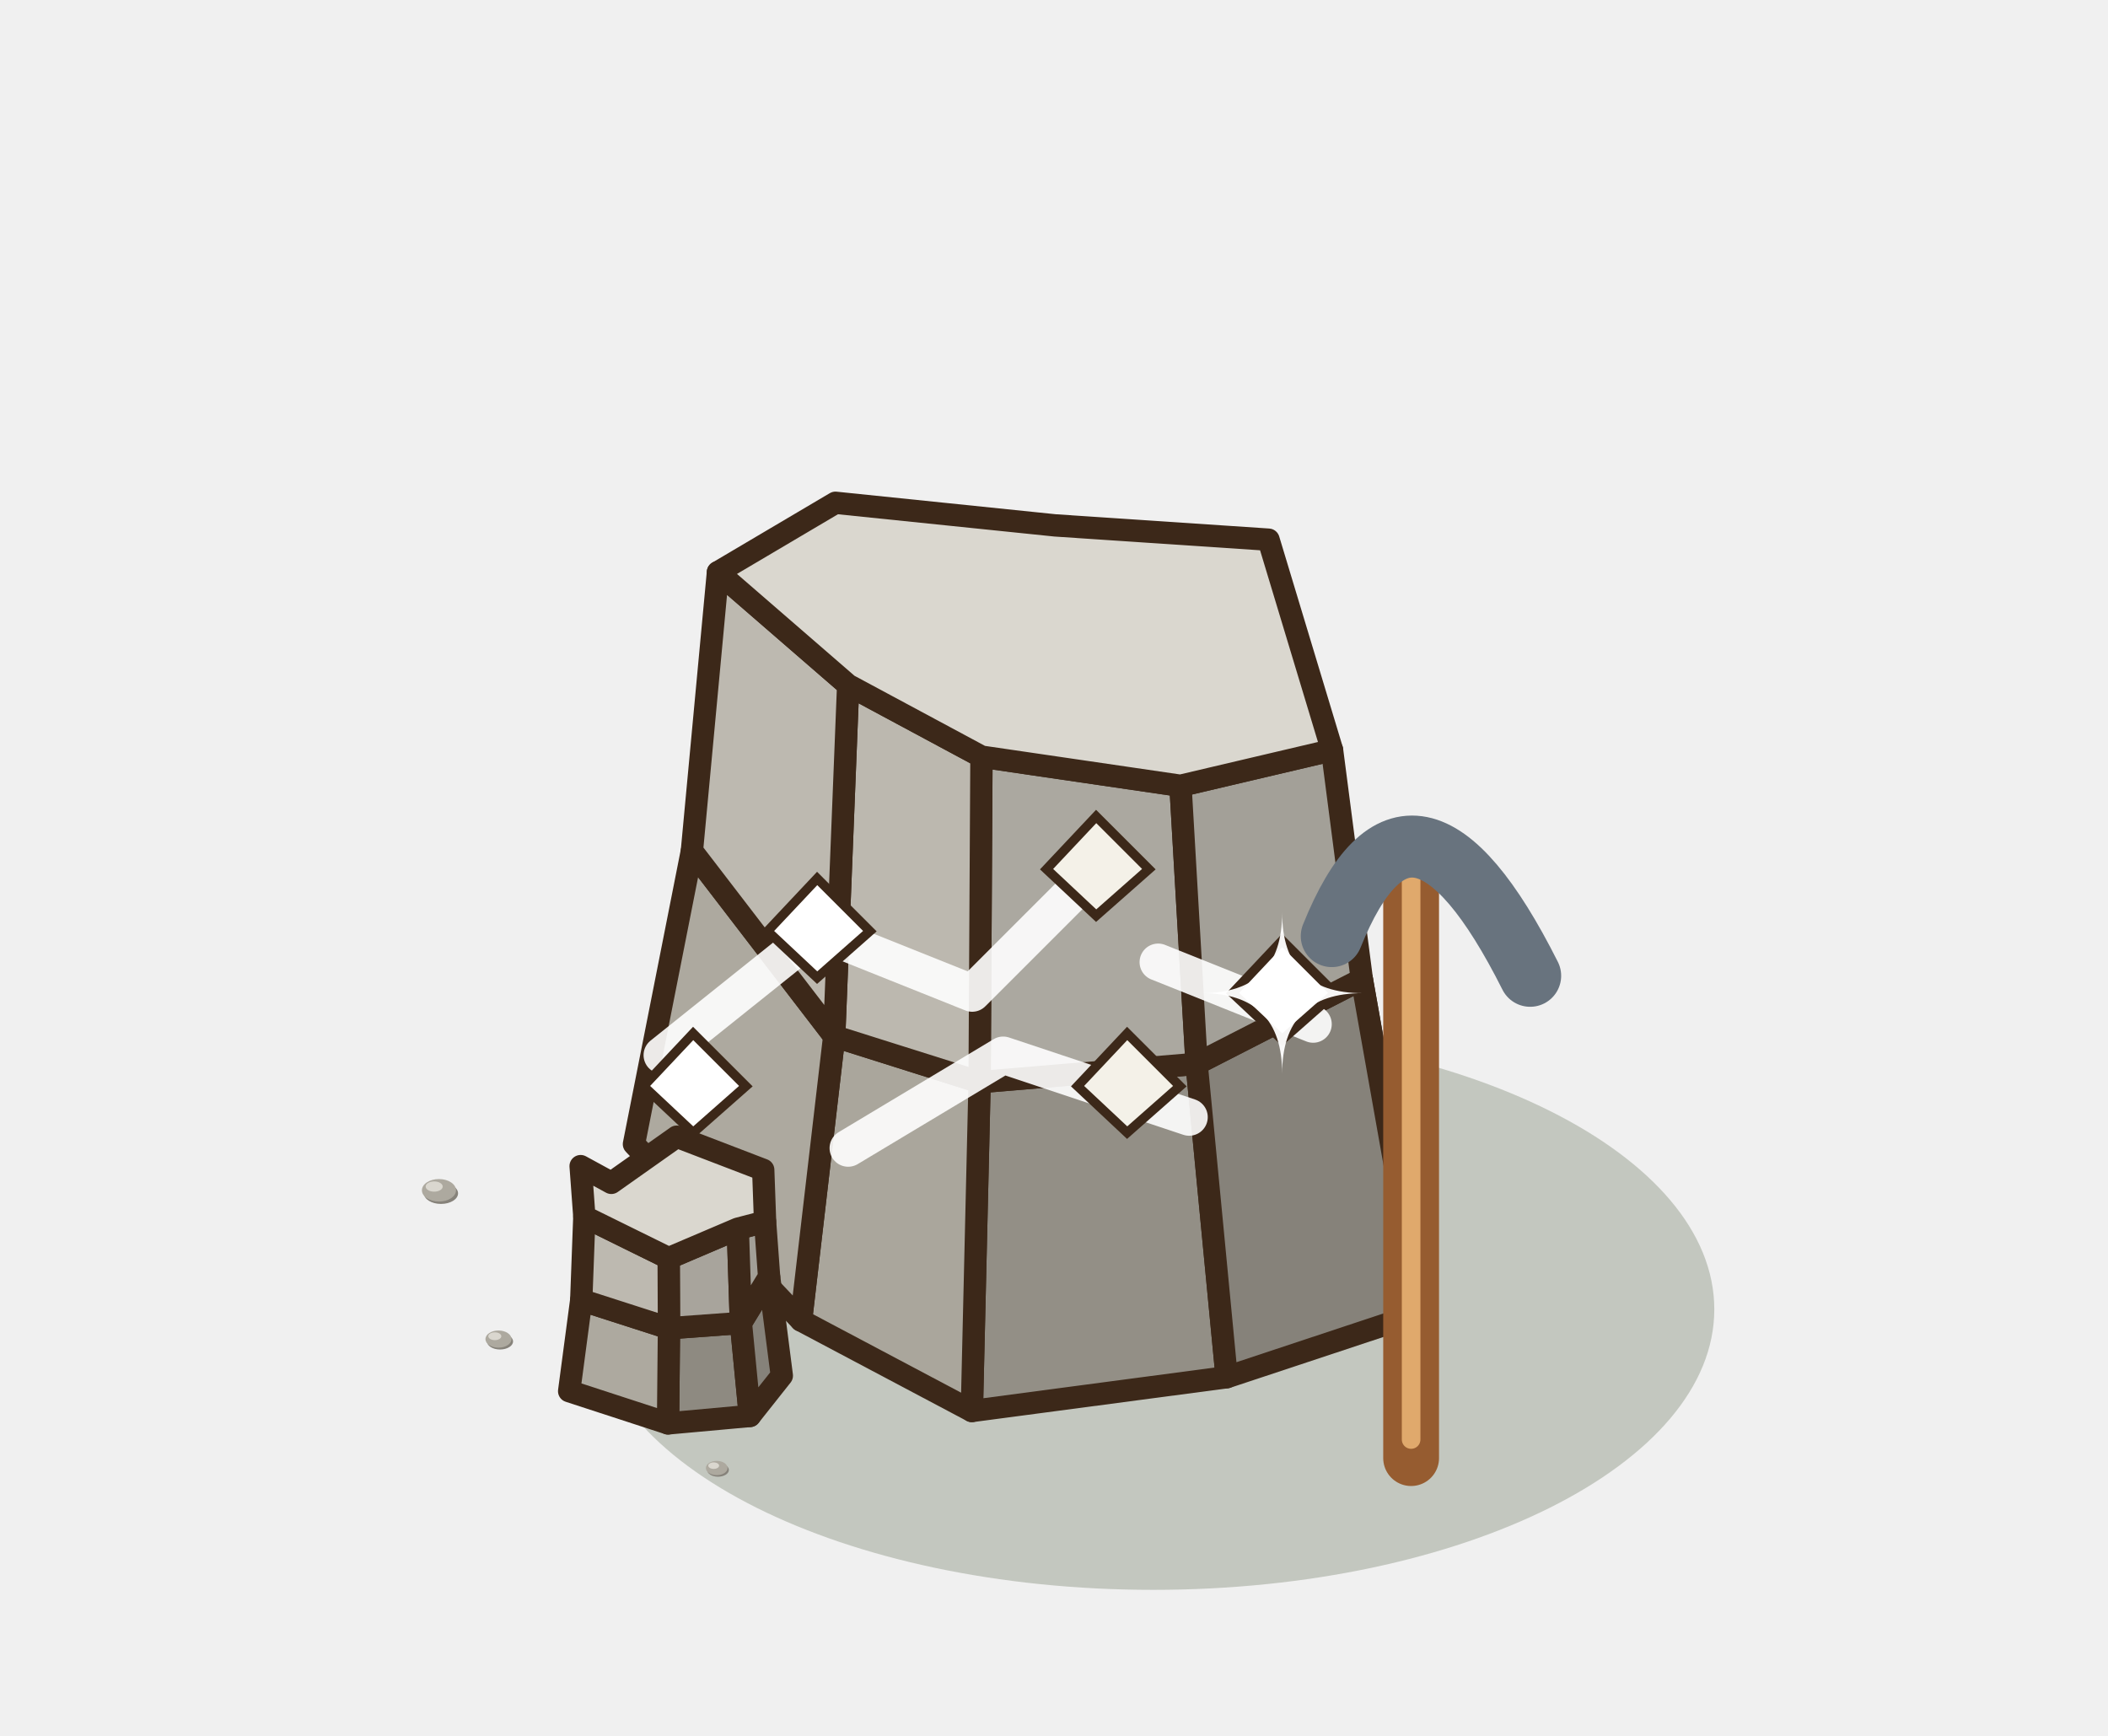
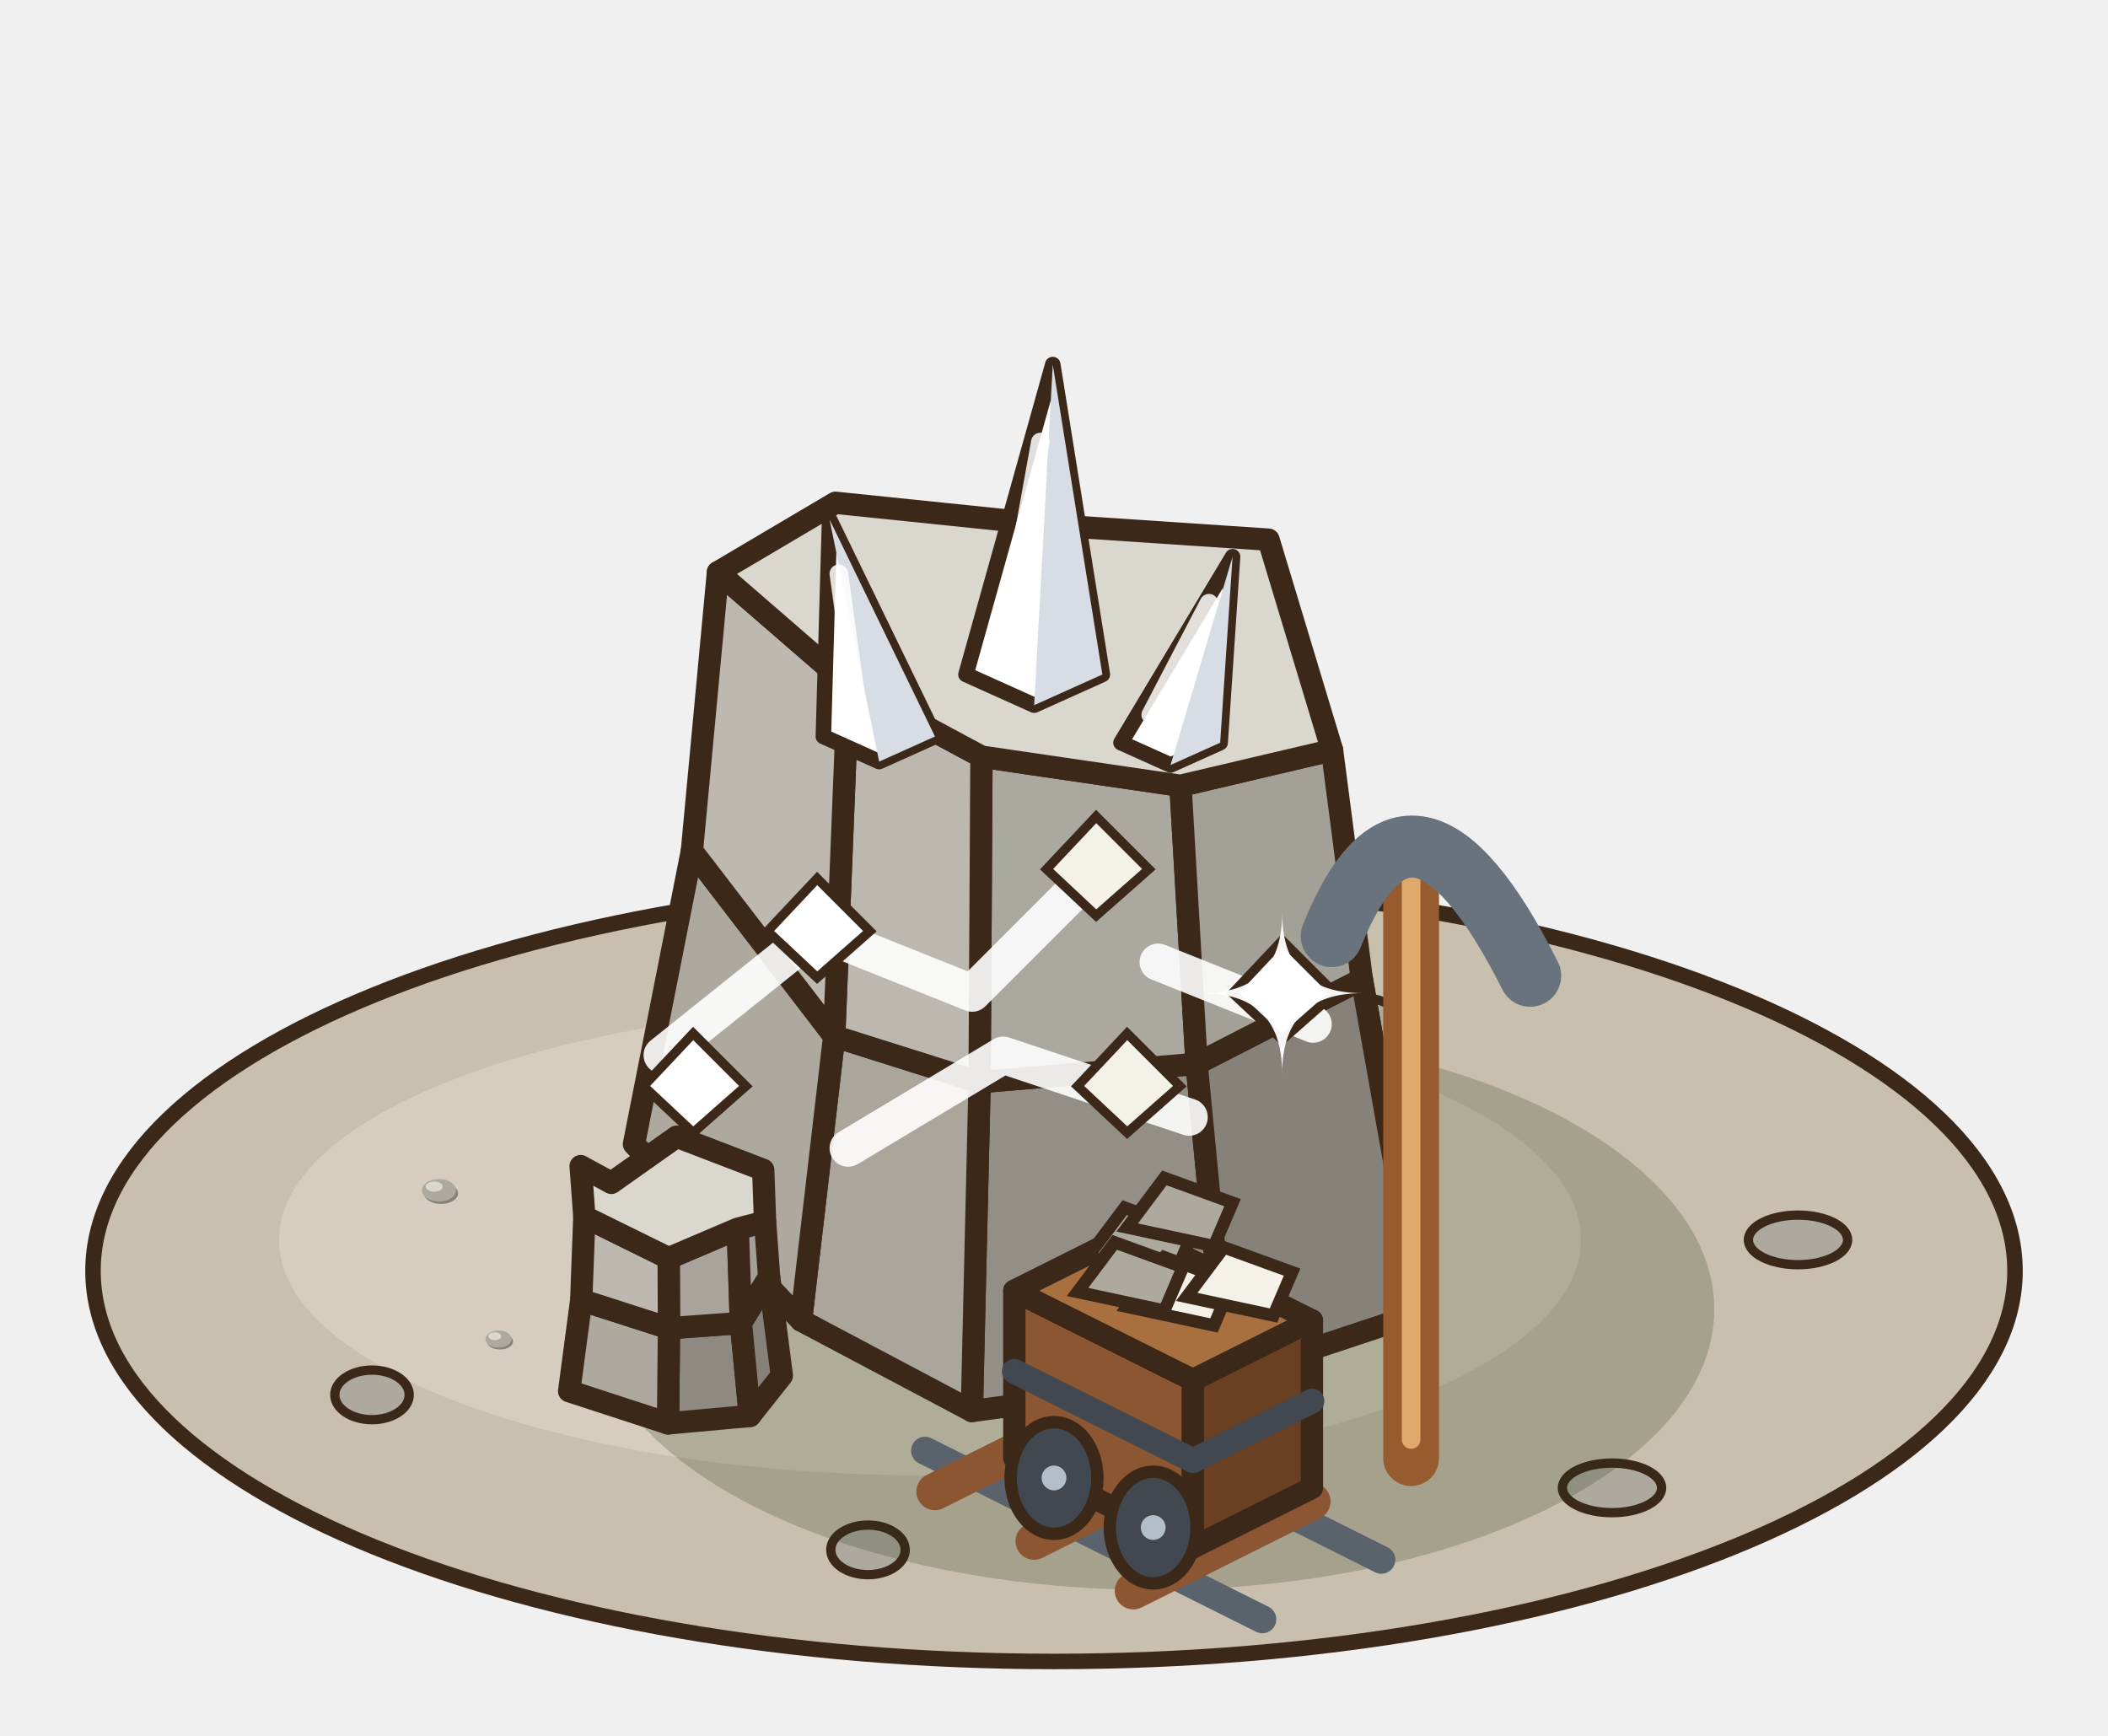
<svg xmlns="http://www.w3.org/2000/svg" width="85" height="70" viewBox="-42.5 -50 85 70">
  <g transform="scale(1.25)">
+     <ellipse cx="0" cy="1" rx="31" ry="12.6" fill="#C9BFAE" stroke="#3C2819" stroke-width="0.5" />
+     <ellipse cx="-4" cy="0" rx="21" ry="7.6" fill="#D6CDBE" />
+     <ellipse cx="-22" cy="5" rx="1.2" ry="0.8" fill="#ADA99F" stroke="#3C2819" stroke-width="0.3" />
+     <ellipse cx="18" cy="8" rx="1.6" ry="0.8" fill="#ADA99F" stroke="#3C2819" stroke-width="0.3" />
+     <ellipse cx="-6" cy="10" rx="1.2" ry="0.8" fill="#ADA99F" stroke="#3C2819" stroke-width="0.3" />
+     <ellipse cx="24" cy="0" rx="1.6" ry="0.8" fill="#ADA99F" stroke="#3C2819" stroke-width="0.3" />
+     <ellipse cx="10" cy="-7" rx="1.2" ry="0.8" fill="#ADA99F" stroke="#3C2819" stroke-width="0.3" />
    <ellipse cx="3.2" cy="2.24" rx="18.1" ry="9.05" fill="rgba(40,55,20,0.22)" />
    <polygon points="5.57,4.43 -2.65,5.52 -2.4,-5.09 4.6,-5.68" fill="#938f86" stroke="#3C2819" stroke-width="0.72" stroke-linejoin="round" />
    <polygon points="-2.65,5.52 -8.16,2.6 -7.09,-6.57 -2.4,-5.09" fill="#aaa69c" stroke="#3C2819" stroke-width="0.72" stroke-linejoin="round" />
    <polygon points="-8.16,2.6 -13.55,-3.09 -11.68,-12.55 -7.09,-6.57" fill="#ada99f" stroke="#3C2819" stroke-width="0.72" stroke-linejoin="round" />
    <polygon points="9.22,-3.68 11.84,2.35 9.93,-8.41 7.7,-13.01" fill="#86827a" stroke="#3C2819" stroke-width="0.72" stroke-linejoin="round" />
    <polygon points="11.84,2.35 5.57,4.43 4.6,-5.68 9.93,-8.41" fill="#86827a" stroke="#3C2819" stroke-width="0.72" stroke-linejoin="round" />
    <polygon points="4.6,-5.68 -2.4,-5.09 -2.34,-15.59 4.08,-14.65" fill="#aba8a0" stroke="#3C2819" stroke-width="0.72" stroke-linejoin="round" />
    <polygon points="-2.4,-5.09 -7.09,-6.57 -6.64,-17.9 -2.34,-15.59" fill="#bcb8af" stroke="#3C2819" stroke-width="0.72" stroke-linejoin="round" />
    <polygon points="-7.09,-6.57 -11.68,-12.55 -10.84,-21.54 -6.64,-17.9" fill="#bdb9b0" stroke="#3C2819" stroke-width="0.72" stroke-linejoin="round" />
    <polygon points="9.93,-8.41 4.6,-5.68 4.08,-14.65 8.97,-15.8" fill="#a3a098" stroke="#3C2819" stroke-width="0.72" stroke-linejoin="round" />
    <polygon points="4.08,-14.65 -2.34,-15.59 -6.64,-17.9 -10.84,-21.54 -7.05,-23.78 0.04,-23.05 6.92,-22.59 8.97,-15.8" fill="#DAD7CF" stroke="#3C2819" stroke-width="0.72" stroke-linejoin="round" />
    <polyline points="-12.64,-5.96 -7.64,-9.96 -2.64,-7.96 1.36,-11.96" fill="none" stroke="#FFFFFF" stroke-width="1.2" stroke-linejoin="round" stroke-linecap="round" opacity=".9" />
    <polyline points="-6.64,-2.96 -1.64,-5.96 4.36,-3.96" fill="none" stroke="#FFFFFF" stroke-width="1.2" stroke-linejoin="round" stroke-linecap="round" opacity=".9" />
    <polyline points="3.36,-8.96 8.36,-6.96" fill="none" stroke="#FFFFFF" stroke-width="1.2" stroke-linejoin="round" stroke-linecap="round" opacity=".9" />
    <polygon points="-7.64,-11.66 -5.94,-9.96 -7.64,-8.46 -9.24,-9.96" fill="#FFFFFF" stroke="#3C2819" stroke-width="0.3" />
    <polygon points="2.36,-6.66 4.06,-4.96 2.36,-3.46 0.76,-4.96" fill="#F4F1E8" stroke="#3C2819" stroke-width="0.3" />
    <polygon points="-11.64,-6.66 -9.94,-4.96 -11.64,-3.46 -13.24,-4.96" fill="#FFFFFF" stroke="#3C2819" stroke-width="0.3" />
    <polygon points="1.36,-13.66 3.06,-11.96 1.36,-10.46 -0.24,-11.96" fill="#F4F1E8" stroke="#3C2819" stroke-width="0.3" />
    <polygon points="7.36,-9.66 9.06,-7.96 7.36,-6.46 5.76,-7.96" fill="#FFFFFF" stroke="#3C2819" stroke-width="0.3" />
+     <polygon points="-7.44,-16.24 -5.64,-15.43 -3.84,-16.24 -7.24,-23.24" fill="#FFFFFF" stroke="#3C2819" stroke-width="0.5" stroke-linejoin="round" />
+     <polygon points="-5.64,-15.43 -3.84,-16.24 -7.24,-23.24" fill="#D8DCE4" />
+     <line x1="-6.36" y1="-17.29" x2="-6.94" y2="-21.49" stroke="rgba(255,255,255,.85)" stroke-width="0.6" stroke-linecap="round" />
+     <polygon points="-2.84,-18.24 -0.64,-17.25 1.56,-18.24 -0.04,-28.24" fill="#FFFFFF" stroke="#3C2819" stroke-width="0.5" stroke-linejoin="round" />
+     <polygon points="-0.64,-17.25 1.56,-18.24 -0.04,-28.24" fill="#D8DCE4" />
+     <line x1="-1.52" y1="-19.74" x2="-0.44" y2="-25.74" stroke="rgba(255,255,255,.85)" stroke-width="0.6" stroke-linecap="round" />
+     <polygon points="2.16,-16.04 3.76,-15.32 5.36,-16.04 5.76,-22.04" fill="#FFFFFF" stroke="#3C2819" stroke-width="0.5" stroke-linejoin="round" />
+     <polygon points="3.76,-15.32 5.36,-16.04 5.76,-22.04" fill="#D8DCE4" />
+     <line x1="3.12" y1="-16.94" x2="5" y2="-20.54" stroke="rgba(255,255,255,.85)" stroke-width="0.6" stroke-linecap="round" />
    <polygon points="-9.81,5.68 -12.45,5.92 -12.42,2.85 -10.1,2.68" fill="#8e8a81" stroke="#3C2819" stroke-width="0.72" stroke-linejoin="round" />
    <polygon points="-12.45,5.92 -15.64,4.88 -15.25,1.94 -12.42,2.85" fill="#ada99f" stroke="#3C2819" stroke-width="0.72" stroke-linejoin="round" />
    <polygon points="-8.78,4.38 -9.81,5.68 -10.1,2.68 -9.19,1.19" fill="#86827a" stroke="#3C2819" stroke-width="0.72" stroke-linejoin="round" />
    <polygon points="-10.1,2.68 -12.42,2.85 -12.43,0.59 -10.2,-0.36" fill="#a8a49c" stroke="#3C2819" stroke-width="0.72" stroke-linejoin="round" />
    <polygon points="-12.42,2.85 -15.25,1.94 -15.15,-0.75 -12.43,0.59" fill="#bdb9b0" stroke="#3C2819" stroke-width="0.72" stroke-linejoin="round" />
    <polygon points="-9.19,1.19 -10.1,2.68 -10.2,-0.36 -9.32,-0.59" fill="#a3a098" stroke="#3C2819" stroke-width="0.72" stroke-linejoin="round" />
    <polygon points="-10.2,-0.36 -12.43,0.59 -15.15,-0.75 -15.27,-2.38 -14.28,-1.84 -12.17,-3.33 -9.38,-2.26 -9.32,-0.59" fill="#DAD7CF" stroke="#3C2819" stroke-width="0.72" stroke-linejoin="round" />
    <line x1="11.52" y1="7.04" x2="11.52" y2="-11.16" stroke="#965C30" stroke-width="1.8" stroke-linecap="round" />
    <line x1="11.52" y1="6.44" x2="11.52" y2="-11.76" stroke="#E0A96C" stroke-width="0.6" stroke-linecap="round" />
    <path d="M8.96,-9.8 Q11.52,-16.16 15.36,-8.52" stroke="#68737E" stroke-width="2" fill="none" stroke-linecap="round" />
    <ellipse cx="-19.774" cy="-1.501" rx="0.55" ry="0.341" fill="#86827A" />
    <ellipse cx="-19.84" cy="-1.6" rx="0.55" ry="0.363" fill="#ADA99F" />
    <ellipse cx="-19.994" cy="-1.721" rx="0.275" ry="0.165" fill="#DAD7CF" />
    <ellipse cx="-17.87" cy="3.276" rx="0.42" ry="0.26" fill="#86827A" />
    <ellipse cx="-17.92" cy="3.2" rx="0.42" ry="0.277" fill="#ADA99F" />
    <ellipse cx="-18.038" cy="3.108" rx="0.21" ry="0.126" fill="#DAD7CF" />
-     <ellipse cx="-10.838" cy="7.423" rx="0.35" ry="0.217" fill="#86827A" />
-     <ellipse cx="-10.88" cy="7.36" rx="0.35" ry="0.231" fill="#ADA99F" />
-     <ellipse cx="-10.978" cy="7.283" rx="0.175" ry="0.105" fill="#DAD7CF" />
+     <line x1="-0.32" y1="4.88" x2="10.56" y2="10.32" stroke="#5A636C" stroke-width="0.9" stroke-linecap="round" />
+     <line x1="-4.16" y1="6.8" x2="6.72" y2="12.24" stroke="#5A636C" stroke-width="0.9" stroke-linecap="round" />
+     <line x1="1.92" y1="5.24" x2="-3.84" y2="8.12" stroke="#8B5631" stroke-width="1.2" stroke-linecap="round" />
+     <line x1="5.12" y1="6.84" x2="-0.64" y2="9.72" stroke="#8B5631" stroke-width="1.2" stroke-linecap="round" />
+     <line x1="8.32" y1="8.44" x2="2.56" y2="11.32" stroke="#8B5631" stroke-width="1.2" stroke-linecap="round" />
+     <polygon points="-1.28,7.04 4.48,9.92 4.48,4.52 -1.28,1.64" fill="#8B5631" stroke="#3C2819" stroke-width="0.72" stroke-linejoin="round" />
+     <polygon points="8.32,8 4.48,9.92 4.48,4.52 8.32,2.6" fill="#6A3F22" stroke="#3C2819" stroke-width="0.72" stroke-linejoin="round" />
+     <polygon points="2.56,-0.28 8.32,2.6 4.48,4.52 -1.28,1.64" fill="#A9703F" stroke="#3C2819" stroke-width="0.72" stroke-linejoin="round" />
+     <line x1="-1.28" y1="4.24" x2="4.48" y2="7.12" stroke="#41484F" stroke-width="0.8" stroke-linecap="round" />
+     <line x1="4.48" y1="7.12" x2="8.32" y2="5.2" stroke="#41484F" stroke-width="0.8" stroke-linecap="round" />
+     <ellipse cx="0" cy="7.68" rx="1.4" ry="1.8" fill="#41484F" stroke="#3C2819" stroke-width="0.4" />
+     <circle cx="0" cy="7.68" r="0.4" fill="#B4BEC8" />
+     <ellipse cx="3.2" cy="9.28" rx="1.4" ry="1.8" fill="#41484F" stroke="#3C2819" stroke-width="0.4" />
+     <circle cx="3.2" cy="9.28" r="0.4" fill="#B4BEC8" />
+     <polygon points="1.08,0.56 2.28,-1.04 4.48,-0.24 3.88,1.16" fill="#ADA99F" stroke="#3C2819" stroke-width="0.4" />
+     <polygon points="2.36,2.16 3.56,0.56 5.76,1.36 5.16,2.76" fill="#F4F1E8" stroke="#3C2819" stroke-width="0.4" />
+     <polygon points="0.76,1.68 1.96,0.08 4.16,0.88 3.56,2.28" fill="#ADA99F" stroke="#3C2819" stroke-width="0.4" />
+     <polygon points="4.28,1.84 5.48,0.24 7.68,1.04 7.08,2.44" fill="#F4F1E8" stroke="#3C2819" stroke-width="0.4" />
+     <polygon points="2.36,-0.4 3.56,-2 5.76,-1.2 5.16,0.2" fill="#ADA99F" stroke="#3C2819" stroke-width="0.4" />
    <path d="M7.36,-10.56 Q7.36,-7.96 9.96,-7.96 Q7.36,-7.96 7.36,-5.36 Q7.36,-7.96 4.76,-7.96 Q7.36,-7.96 7.36,-10.56 Z" fill="#FFFFFF" opacity="0.95" />
  </g>
</svg>
